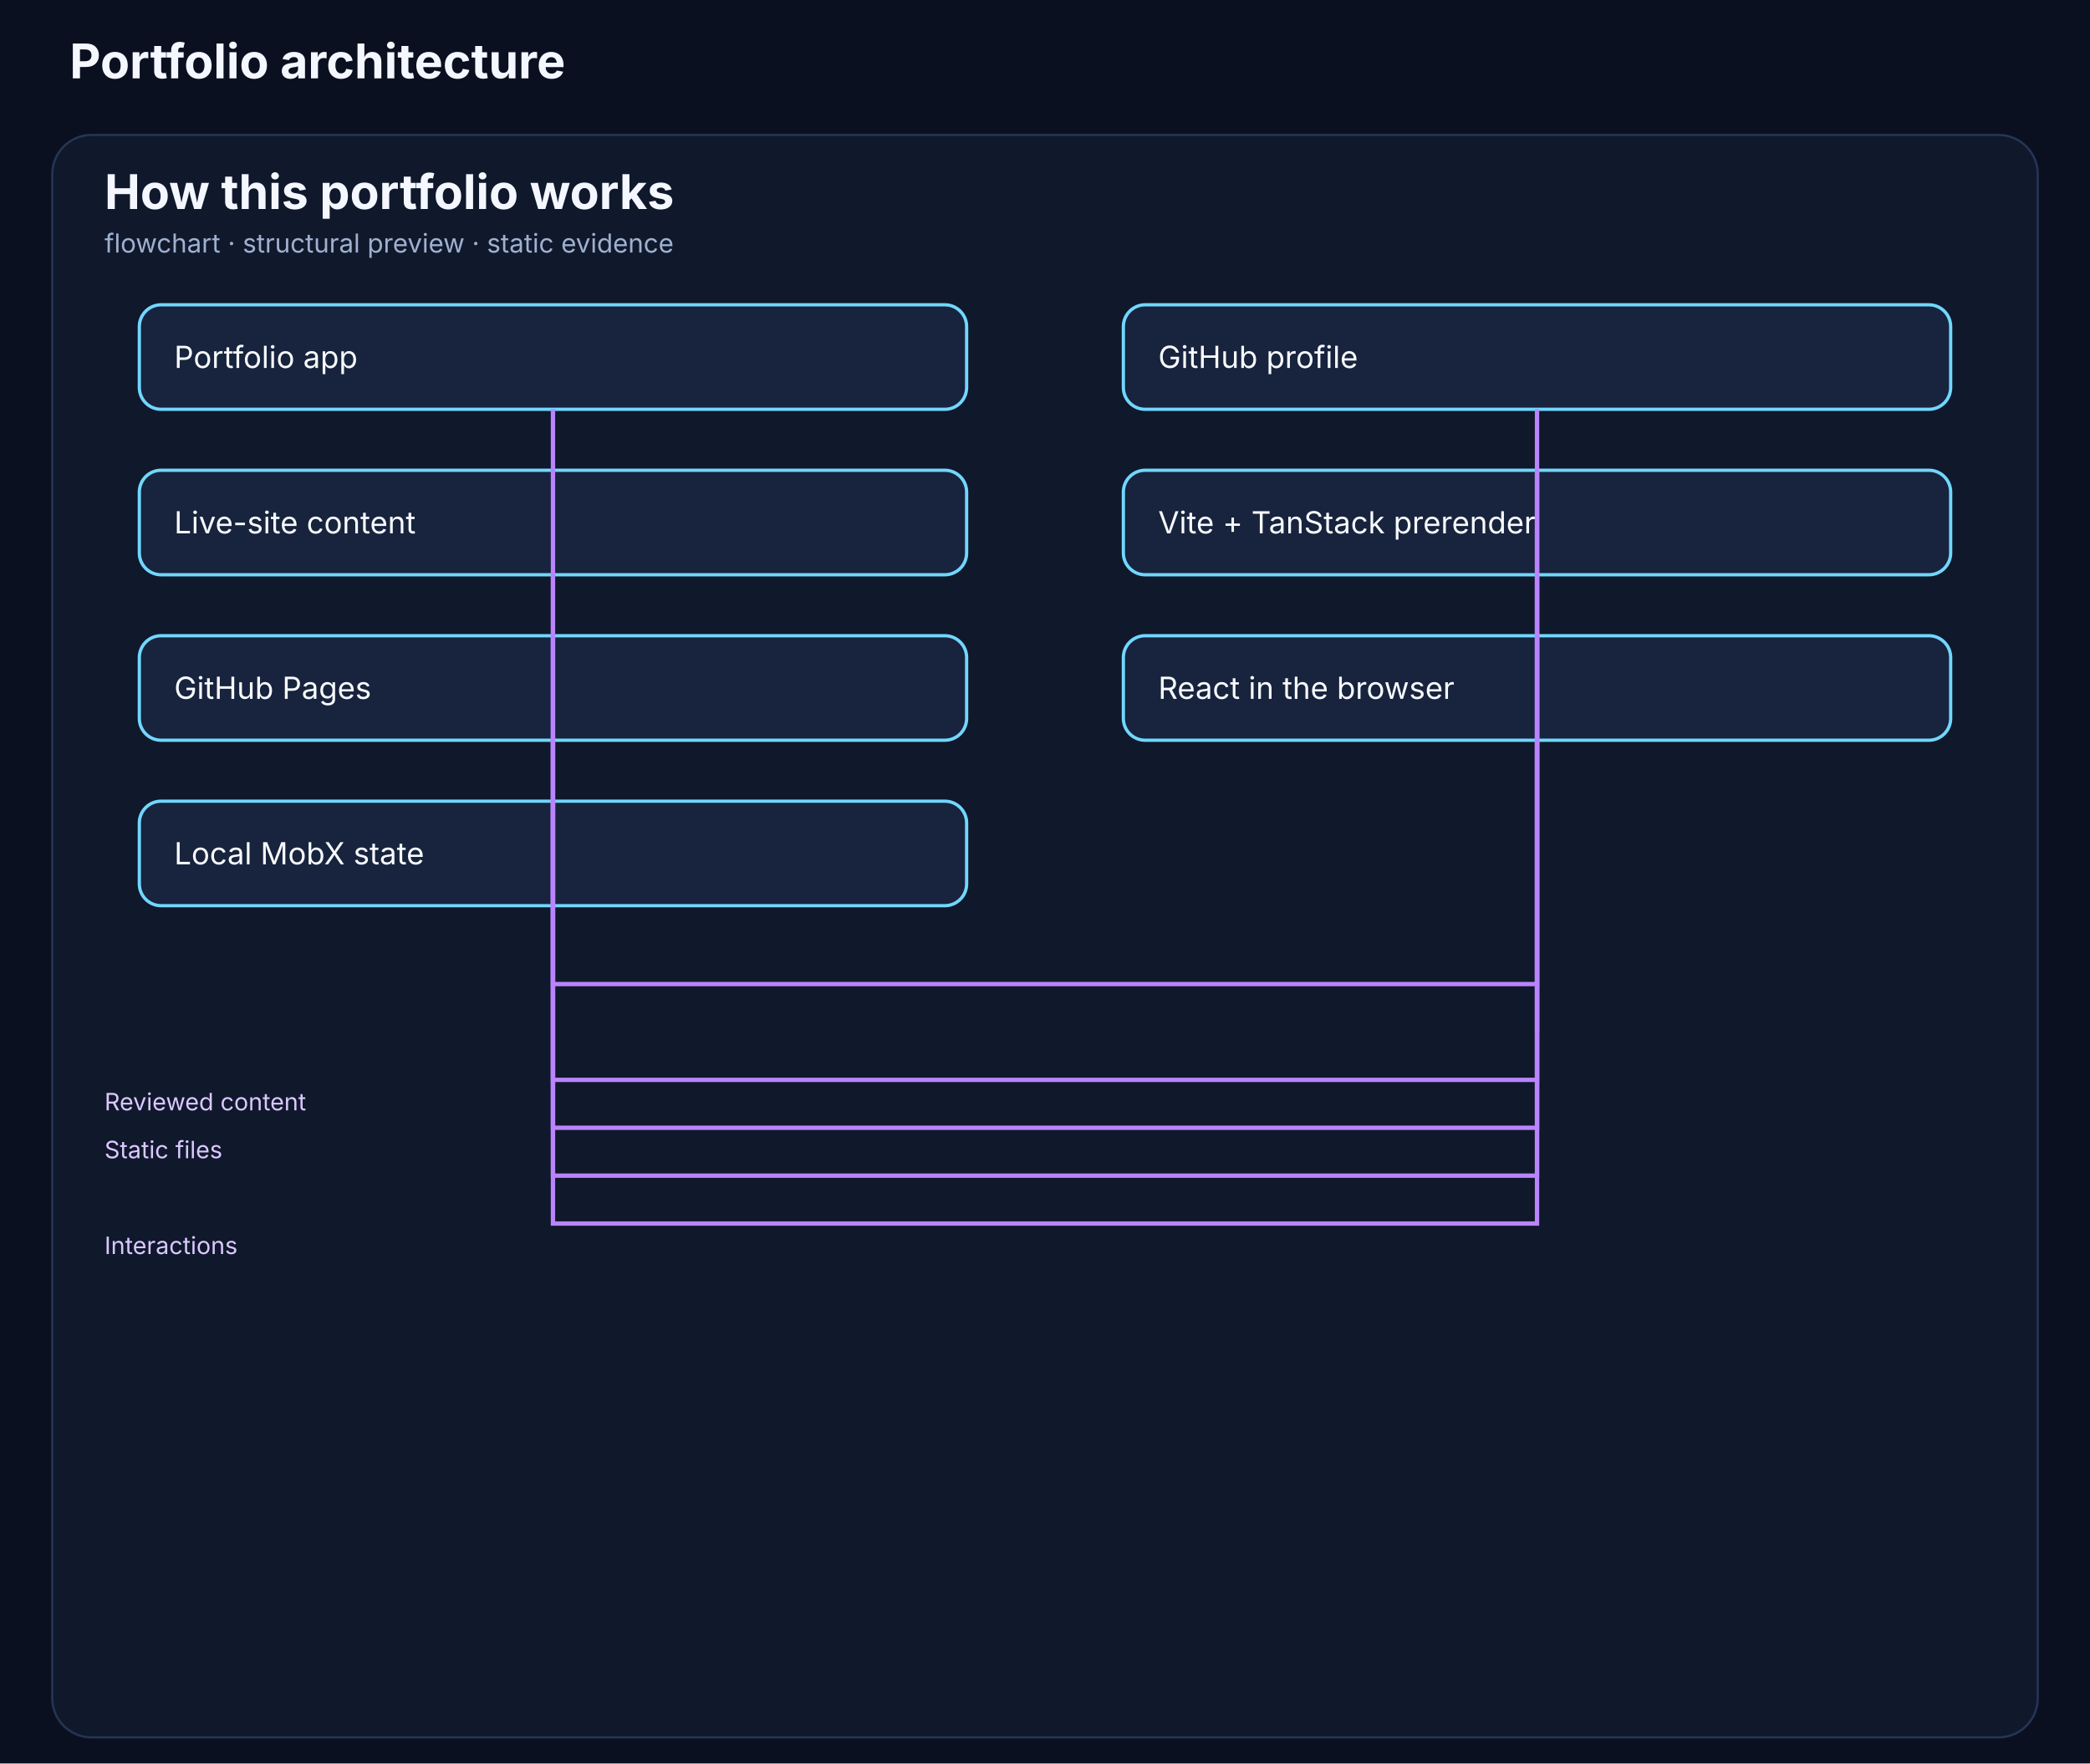
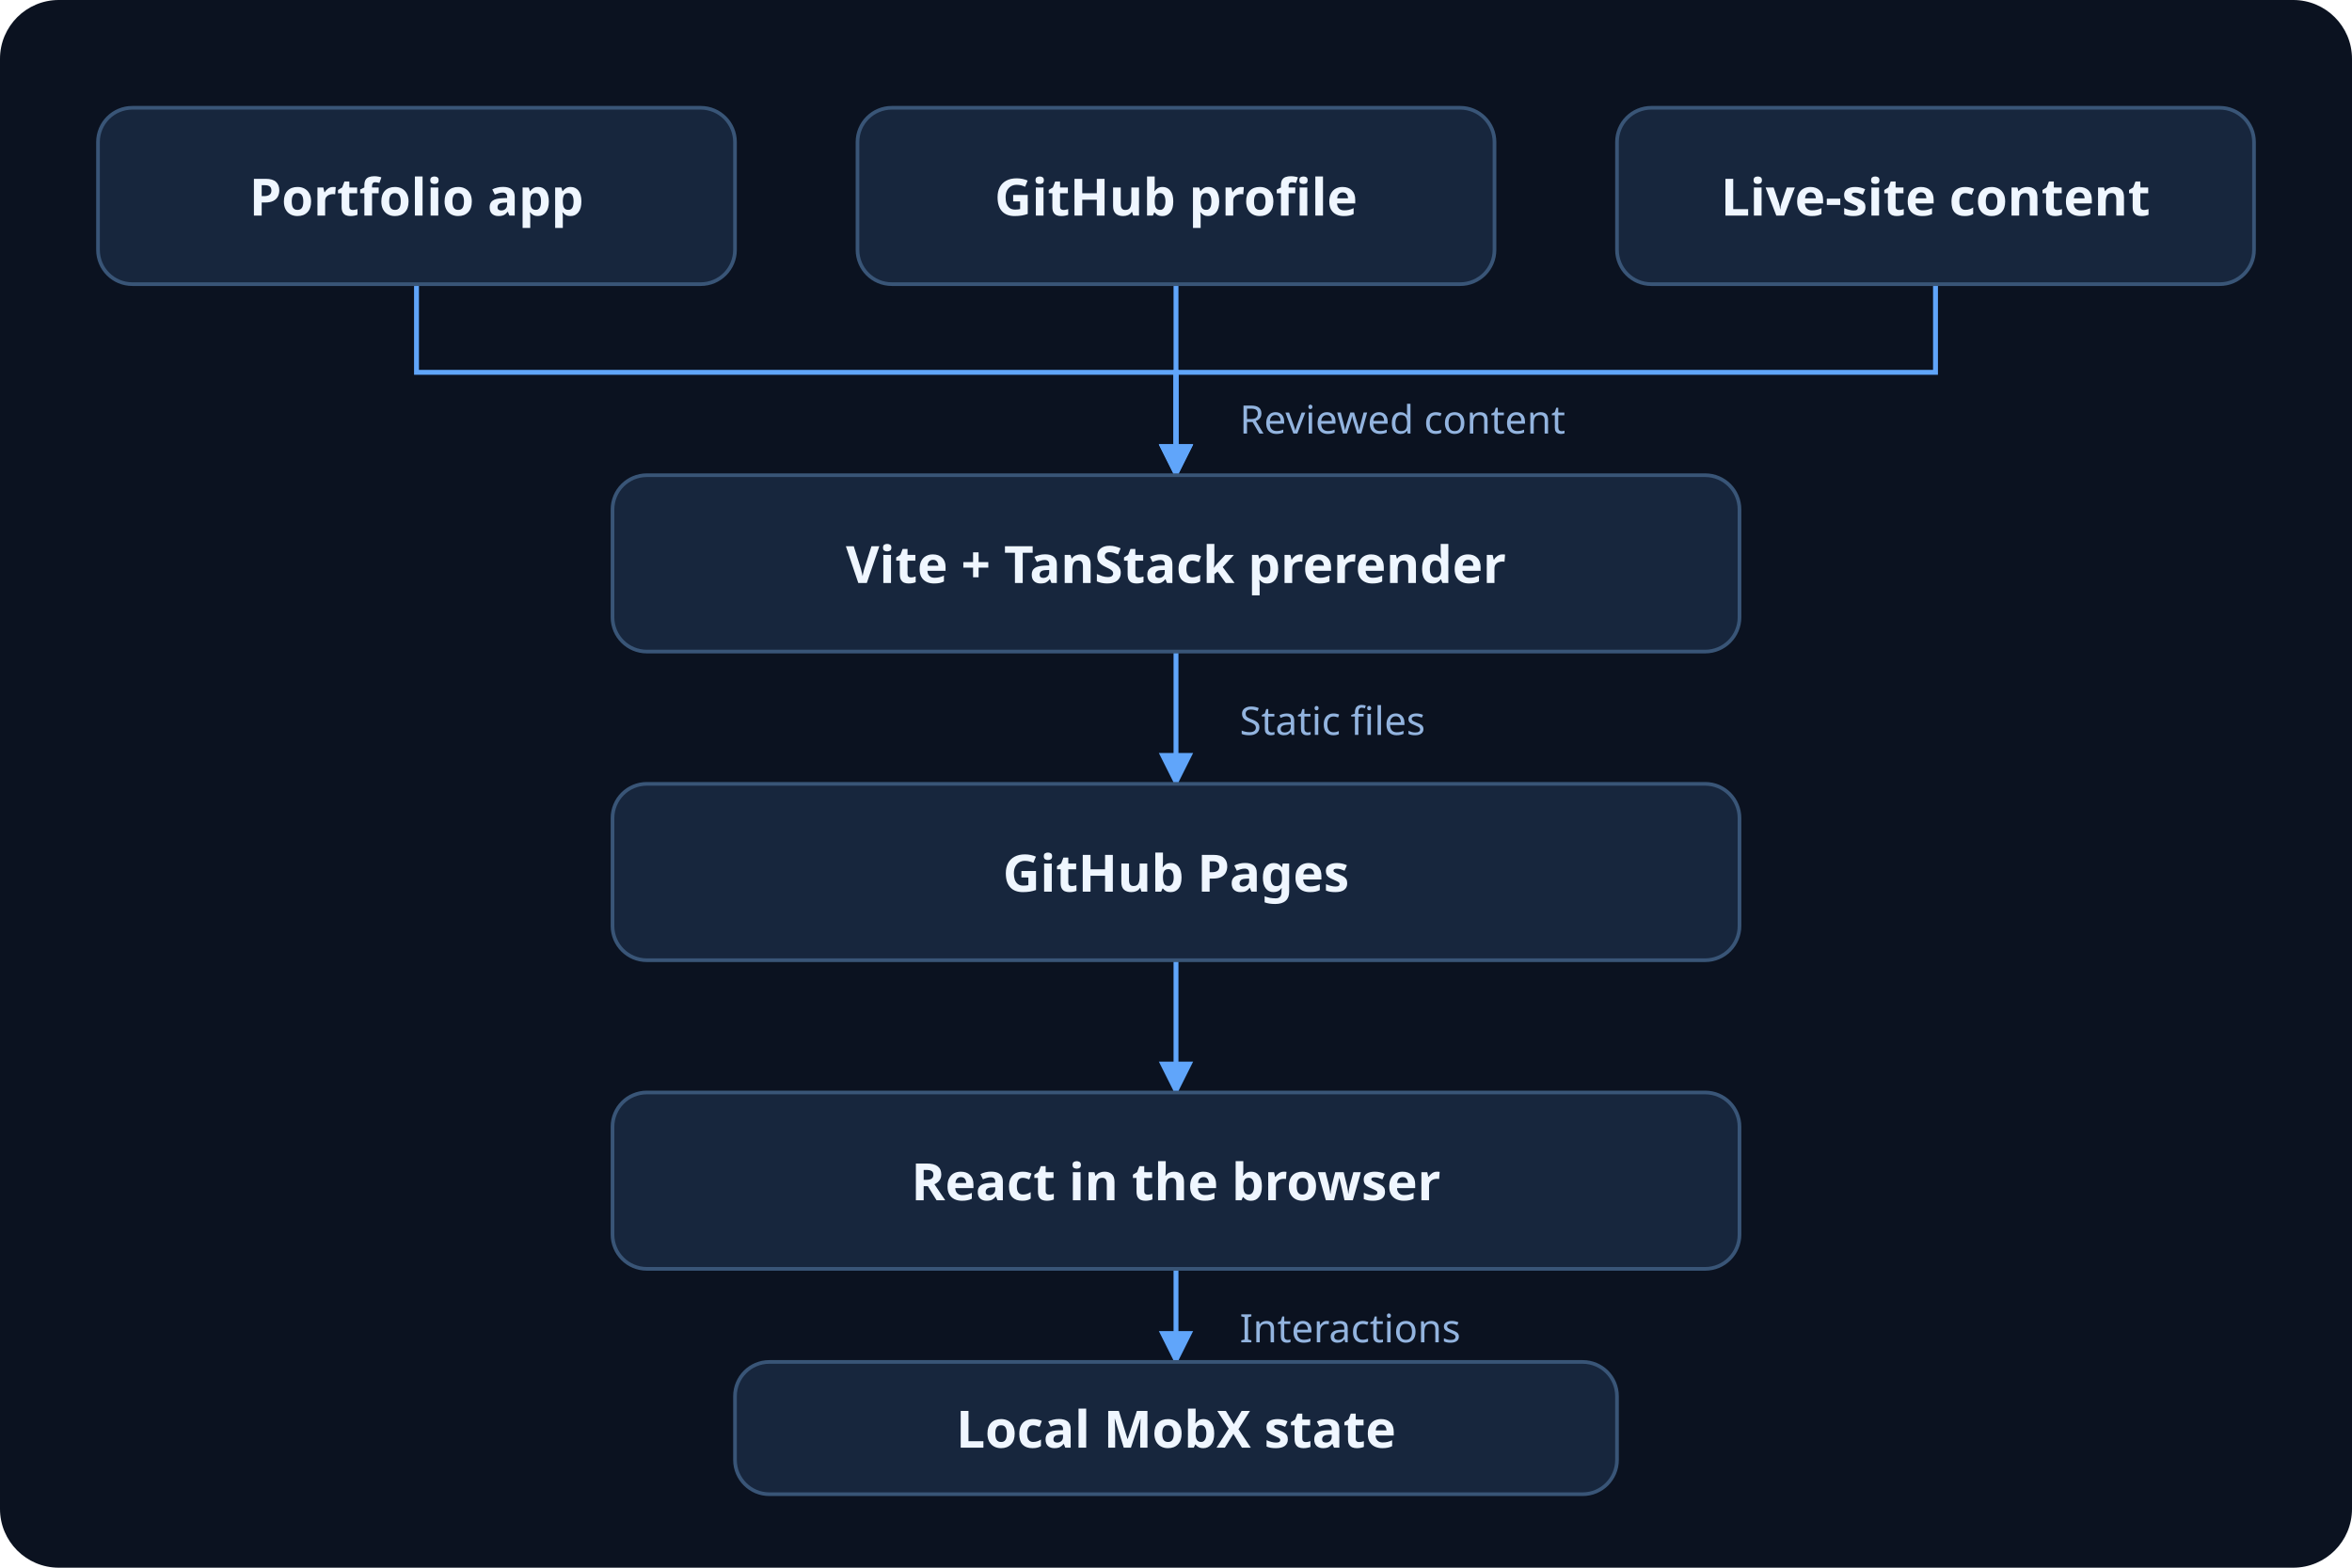
- <svg xmlns="http://www.w3.org/2000/svg" width="960" height="810" viewBox="0 0 960 810">
-   <rect width="100%" height="100%" fill="#0b1020" />
-   <style>text{font-family:-apple-system,BlinkMacSystemFont,"Segoe UI",sans-serif} .title{font-size:22px;font-weight:700;fill:#f4f7ff}.meta{font-size:12px;fill:#9fb0d0}.node{fill:#18233d;stroke:#71d7ff;stroke-width:1.5}.label{font-size:14px;fill:#f7fbff}.edge{stroke:#b984ff;stroke-width:2;fill:none}.edgeLabel{font-size:11px;fill:#dbc8ff}</style>
-   <text class="title" x="32" y="36">Portfolio architecture</text>
-   <rect x="24" y="62" width="912" height="736" rx="18" fill="#10182b" stroke="#253556" />
-   <text class="title" x="48" y="96">How this portfolio works</text>
-   <text class="meta" x="48" y="116">flowchart · structural preview · static evidence</text>
-   <rect class="node" x="64" y="140" width="380" height="48" rx="10" />
-   <text class="label" x="80" y="169">Portfolio app</text>
-   <rect class="node" x="516" y="140" width="380" height="48" rx="10" />
-   <text class="label" x="532" y="169">GitHub profile</text>
-   <rect class="node" x="64" y="216" width="380" height="48" rx="10" />
-   <text class="label" x="80" y="245">Live-site content</text>
-   <rect class="node" x="516" y="216" width="380" height="48" rx="10" />
-   <text class="label" x="532" y="245">Vite + TanStack prerender</text>
-   <rect class="node" x="64" y="292" width="380" height="48" rx="10" />
-   <text class="label" x="80" y="321">GitHub Pages</text>
-   <rect class="node" x="516" y="292" width="380" height="48" rx="10" />
-   <text class="label" x="532" y="321">React in the browser</text>
-   <rect class="node" x="64" y="368" width="380" height="48" rx="10" />
-   <text class="label" x="80" y="397">Local MobX state</text>
-   <path class="edge" d="M254,188 L254,452 L706,452 L706,216" />
-   <path class="edge" d="M706,188 L706,474 L706,474 L706,216" />
-   <path class="edge" d="M254,264 L254,496 L706,496 L706,216" />
-   <text class="edgeLabel" x="48" y="510">Reviewed content</text>
-   <path class="edge" d="M706,264 L706,518 L254,518 L254,292" />
-   <text class="edgeLabel" x="48" y="532">Static files</text>
-   <path class="edge" d="M254,340 L254,540 L706,540 L706,292" />
-   <path class="edge" d="M706,340 L706,562 L254,562 L254,368" />
-   <text class="edgeLabel" x="48" y="576">Interactions</text>
+ <svg xmlns="http://www.w3.org/2000/svg" width="960" height="640" viewBox="0 0 960 640" role="img" aria-labelledby="title desc">
+   <defs>
+     <marker id="arrow" viewBox="0 0 10 10" refX="9" refY="5" markerWidth="7" markerHeight="7" orient="90">
+       <path d="M0 0L10 5L0 10Z" fill="#60a5fa" />
+     </marker>
+   </defs>
+   <rect width="960" height="640" rx="24" fill="#0b1220" />
+   <g fill="none" stroke="#60a5fa" stroke-width="2" marker-end="url(#arrow)">
+     <path d="M170 116V152H480V194" />
+     <path d="M480 116V194" />
+     <path d="M790 116V152H480V194" />
+     <path d="M480 266V320" />
+     <path d="M480 392V446" />
+     <path d="M480 518V556" />
+   </g>
+   <g fill="#17263d" stroke="#395577" stroke-width="1.5">
+     <rect x="40" y="44" width="260" height="72" rx="14" />
+     <rect x="350" y="44" width="260" height="72" rx="14" />
+     <rect x="660" y="44" width="260" height="72" rx="14" />
+     <rect x="250" y="194" width="460" height="72" rx="14" />
+     <rect x="250" y="320" width="460" height="72" rx="14" />
+     <rect x="250" y="446" width="460" height="72" rx="14" />
+     <rect x="300" y="556" width="360" height="54" rx="14" />
+   </g>
+   <g fill="#eff6ff" text-anchor="middle" font-family="Segoe UI, sans-serif" font-size="21" font-weight="600">
+     <text x="170" y="88">Portfolio app</text>
+     <text x="480" y="88">GitHub profile</text>
+     <text x="790" y="88">Live-site content</text>
+     <text x="480" y="238">Vite + TanStack prerender</text>
+     <text x="480" y="364">GitHub Pages</text>
+     <text x="480" y="490">React in the browser</text>
+     <text x="480" y="591">Local MobX state</text>
+   </g>
+   <g fill="#93b4df" font-family="Segoe UI, sans-serif" font-size="16">
+     <text x="506" y="177">Reviewed content</text>
+     <text x="506" y="300">Static files</text>
+     <text x="506" y="548">Interactions</text>
+   </g>
</svg>
